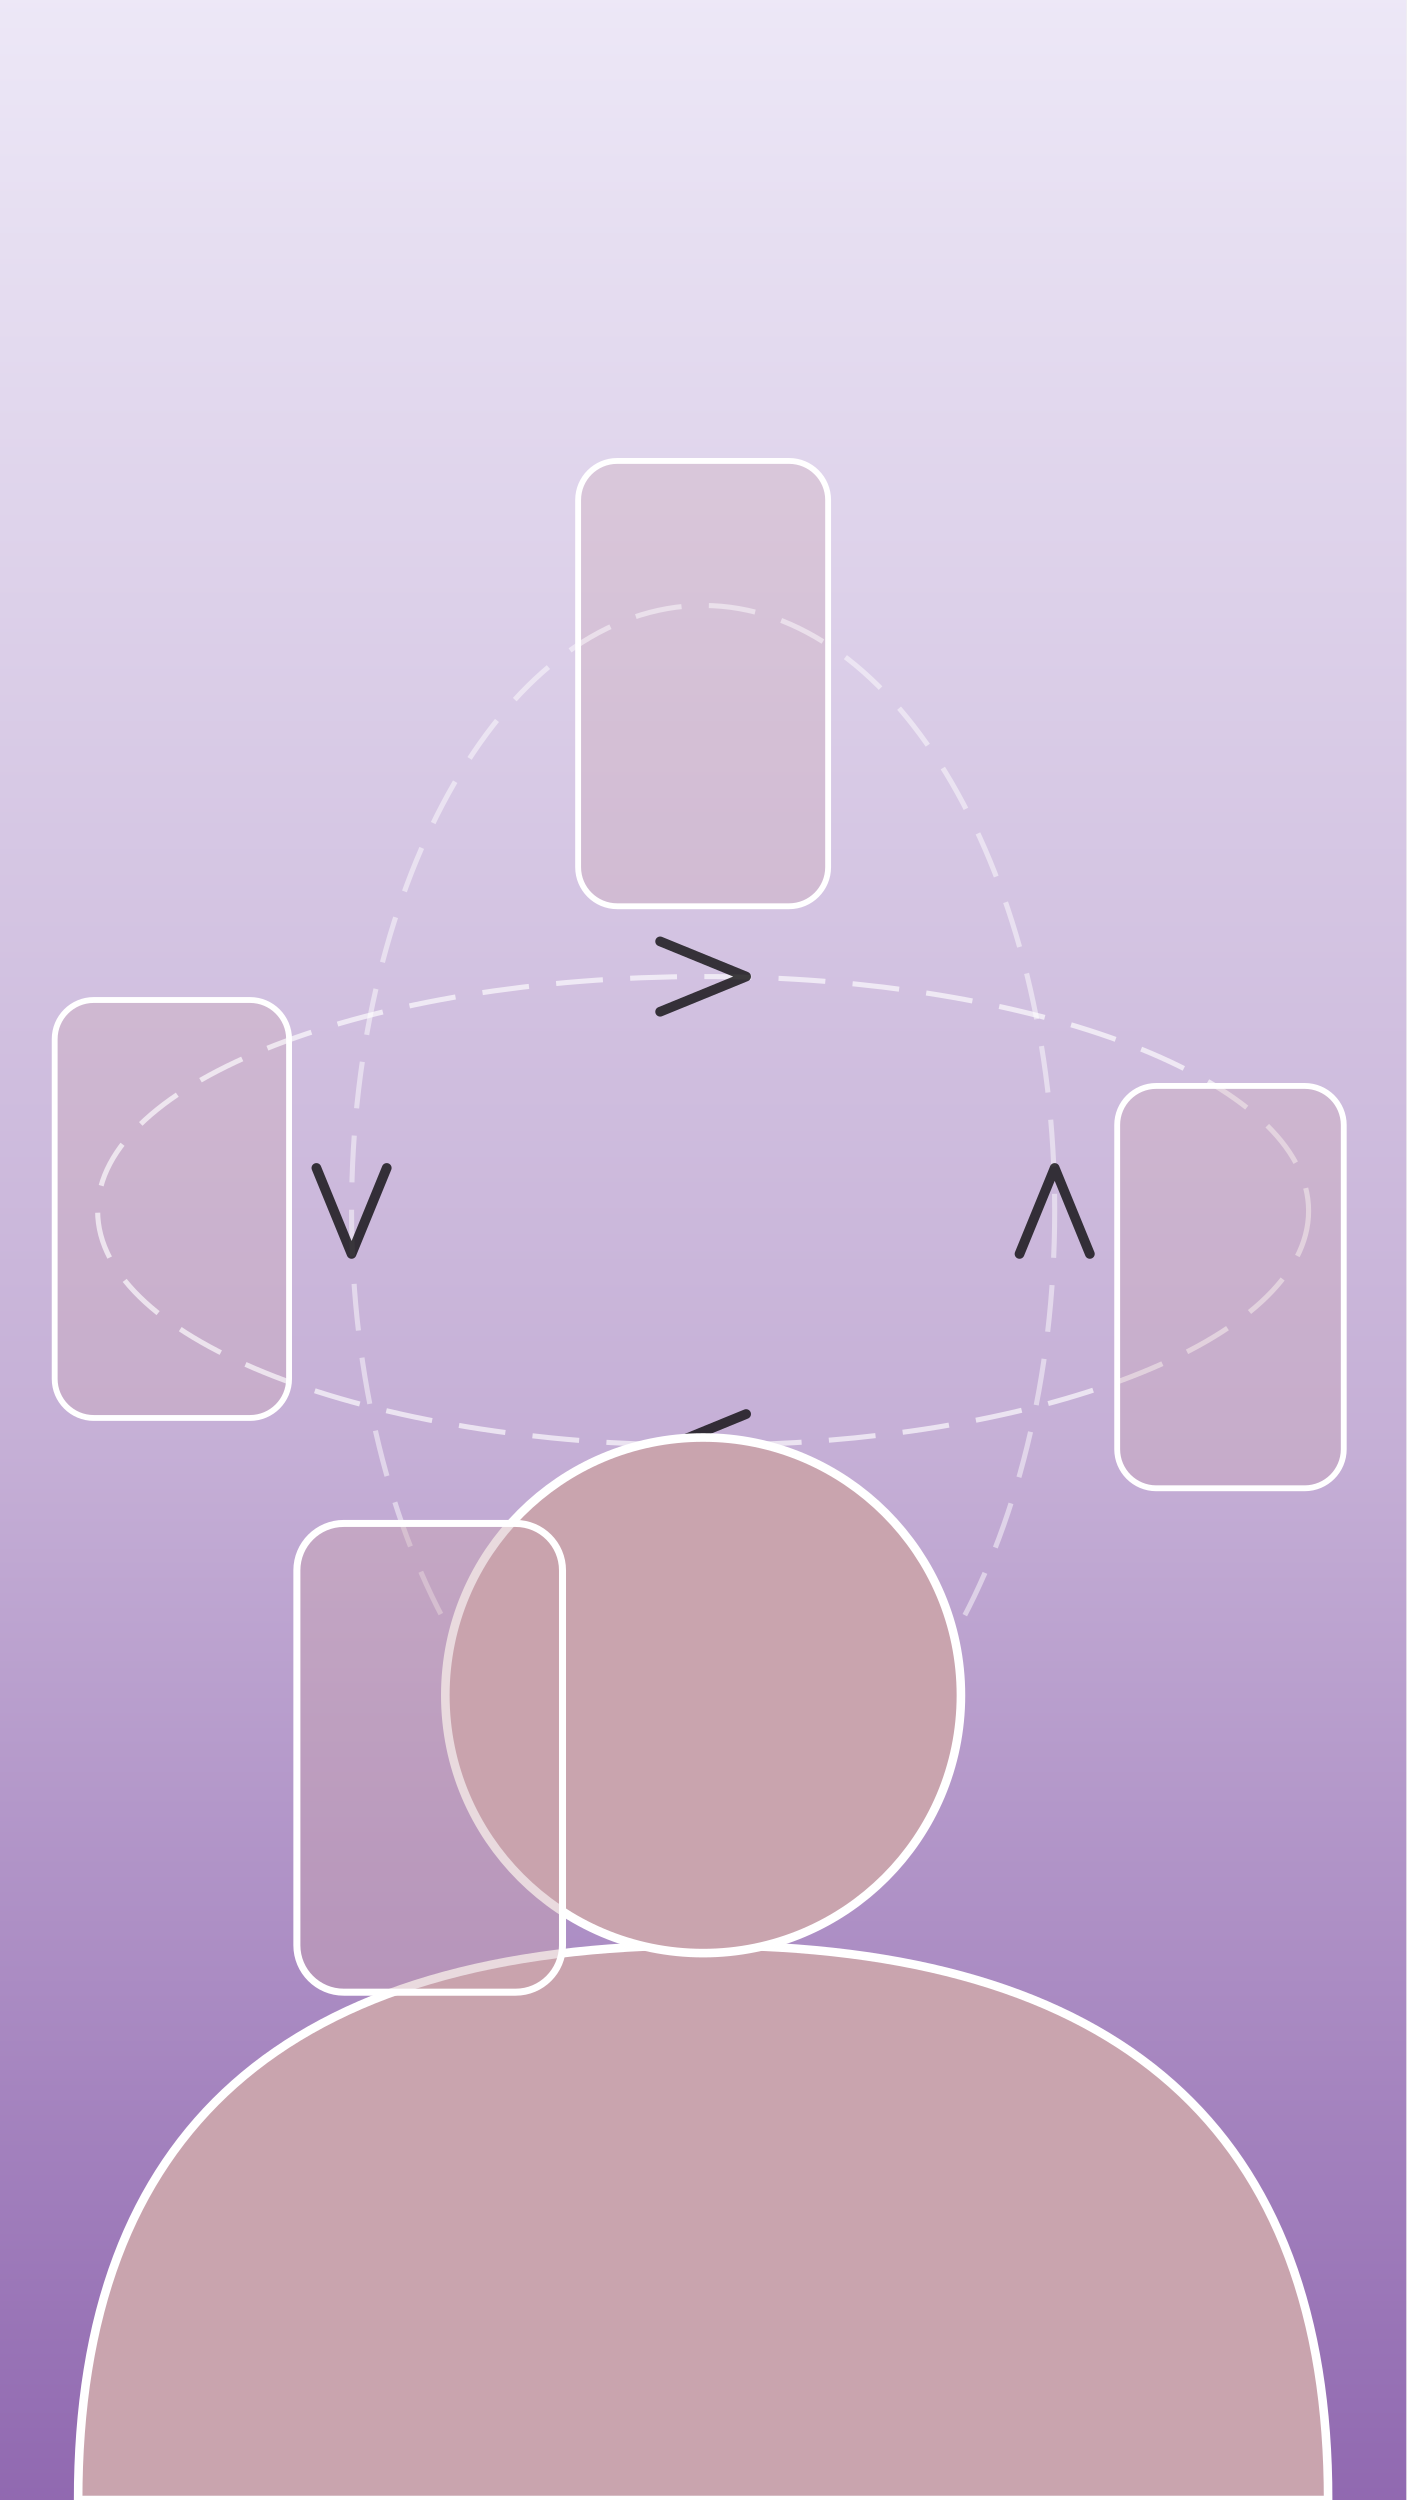
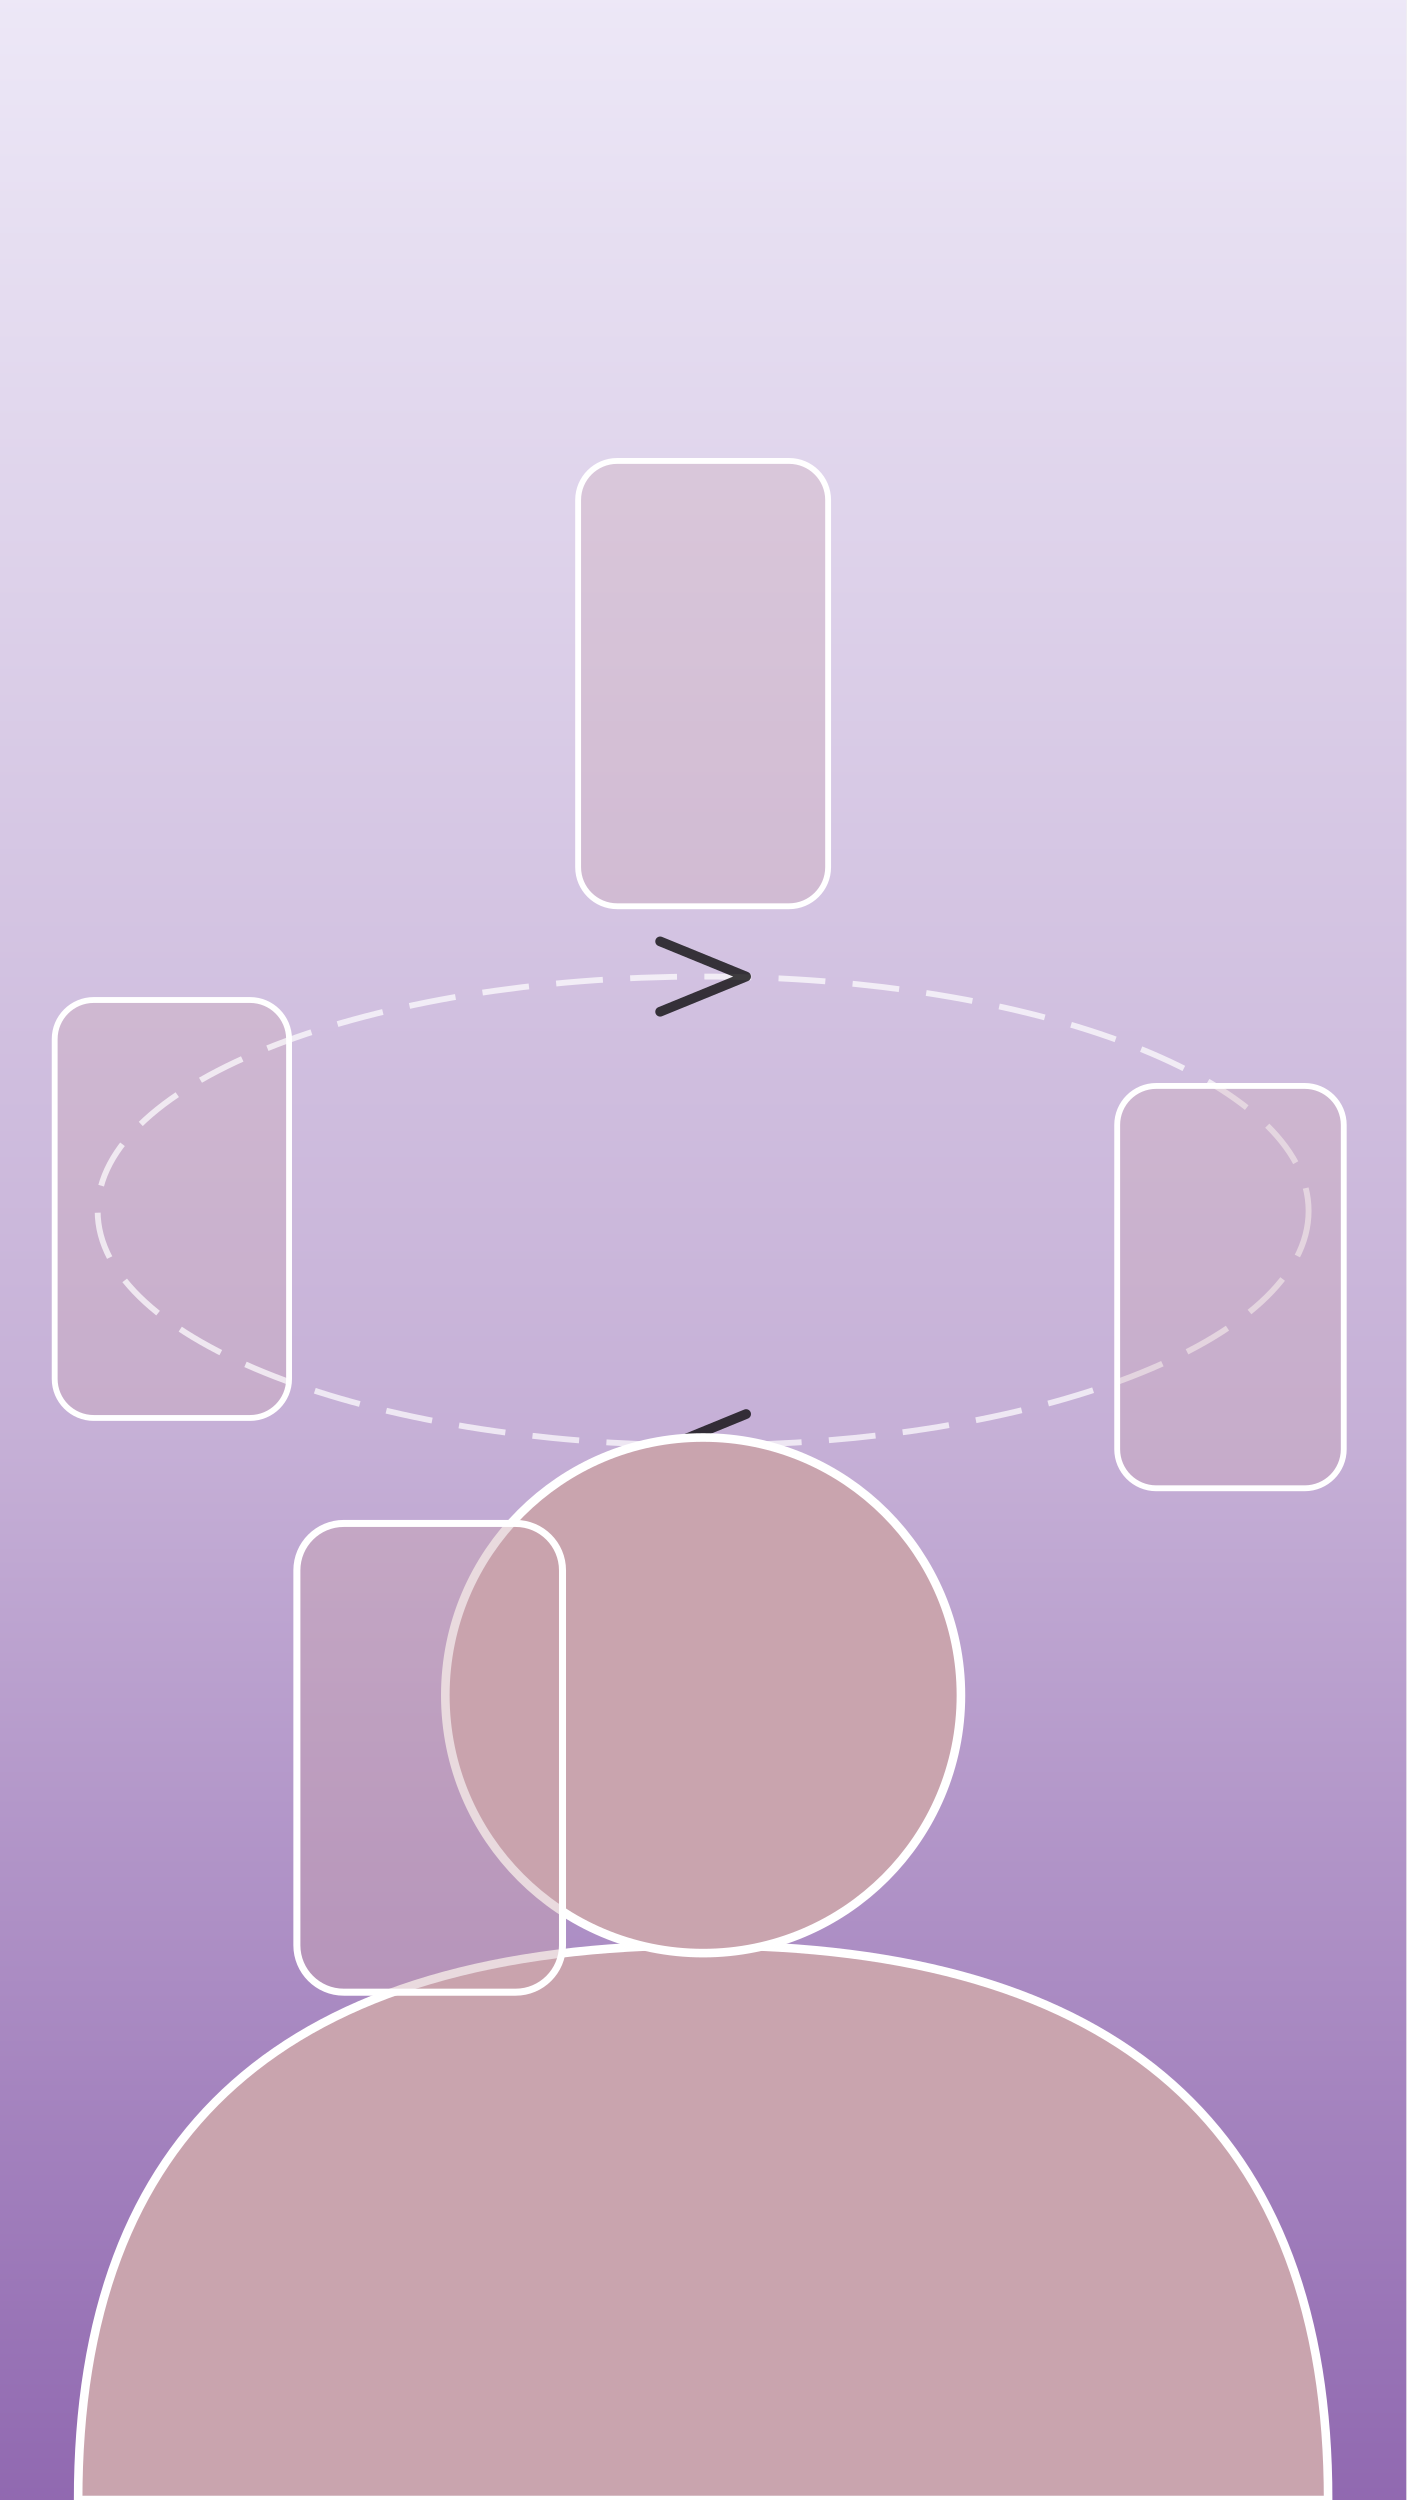
<svg xmlns="http://www.w3.org/2000/svg" viewBox="0 0 360 640" width="360" height="640">
  <defs>
    <linearGradient id="bgv" x1="0" y1="0" x2="0" y2="1">
      <stop offset="0%" stop-color="#ede8f7" />
      <stop offset="58%" stop-color="#c5afd6" />
      <stop offset="100%" stop-color="#9068b0" />
    </linearGradient>
  </defs>
  <rect width="360" height="640" fill="url(#bgv)" />
  <rect x="14" y="256" width="60" height="107" rx="10" fill="rgba(201,164,174,0.30)" stroke="white" stroke-width="1.5" />
  <rect x="148" y="118" width="64" height="114" rx="10" fill="rgba(201,164,174,0.30)" stroke="white" stroke-width="1.5" />
-   <ellipse cx="180" cy="310" rx="155" ry="60" fill="none" stroke="white" stroke-width="1.3" stroke-dasharray="12 7" opacity="0.65" />
-   <ellipse cx="180" cy="310" rx="90" ry="155" fill="none" stroke="white" stroke-width="1.3" stroke-dasharray="12 7" opacity="0.48" />
+   <ellipse cx="180" cy="310" rx="155" ry="60" fill="none" stroke="white" stroke-width="1.5" stroke-dasharray="12 7" opacity="0.7" />
  <rect x="286" y="278" width="58" height="103" rx="10" fill="rgba(201,164,174,0.30)" stroke="white" stroke-width="1.5" />
  <g transform="translate(180,250)">
    <polyline points="-11,-9 11,0 -11,9" fill="none" stroke="black" stroke-width="2.5" stroke-linecap="round" stroke-linejoin="round" opacity="0.75" />
  </g>
  <g transform="translate(180,371) rotate(180,0,0)">
    <polyline points="-11,-9 11,0 -11,9" fill="none" stroke="black" stroke-width="2.5" stroke-linecap="round" stroke-linejoin="round" opacity="0.75" />
  </g>
-   <g transform="translate(270,310) rotate(270,0,0)">
-     <polyline points="-11,-9 11,0 -11,9" fill="none" stroke="black" stroke-width="2.5" stroke-linecap="round" stroke-linejoin="round" opacity="0.75" />
-   </g>
-   <g transform="translate(90,310) rotate(90,0,0)">
-     <polyline points="-11,-9 11,0 -11,9" fill="none" stroke="black" stroke-width="2.5" stroke-linecap="round" stroke-linejoin="round" opacity="0.75" />
-   </g>
  <path d="M20 640 Q20 498 180 498 Q340 498 340 640 Z" fill="#c9a4ae" stroke="white" stroke-width="2.2" />
  <circle cx="180" cy="434" r="66" fill="#c9a4ae" stroke="white" stroke-width="2.2" />
  <rect x="76" y="390" width="68" height="120" rx="12" fill="rgba(201,164,174,0.40)" stroke="white" stroke-width="1.8" />
</svg>
